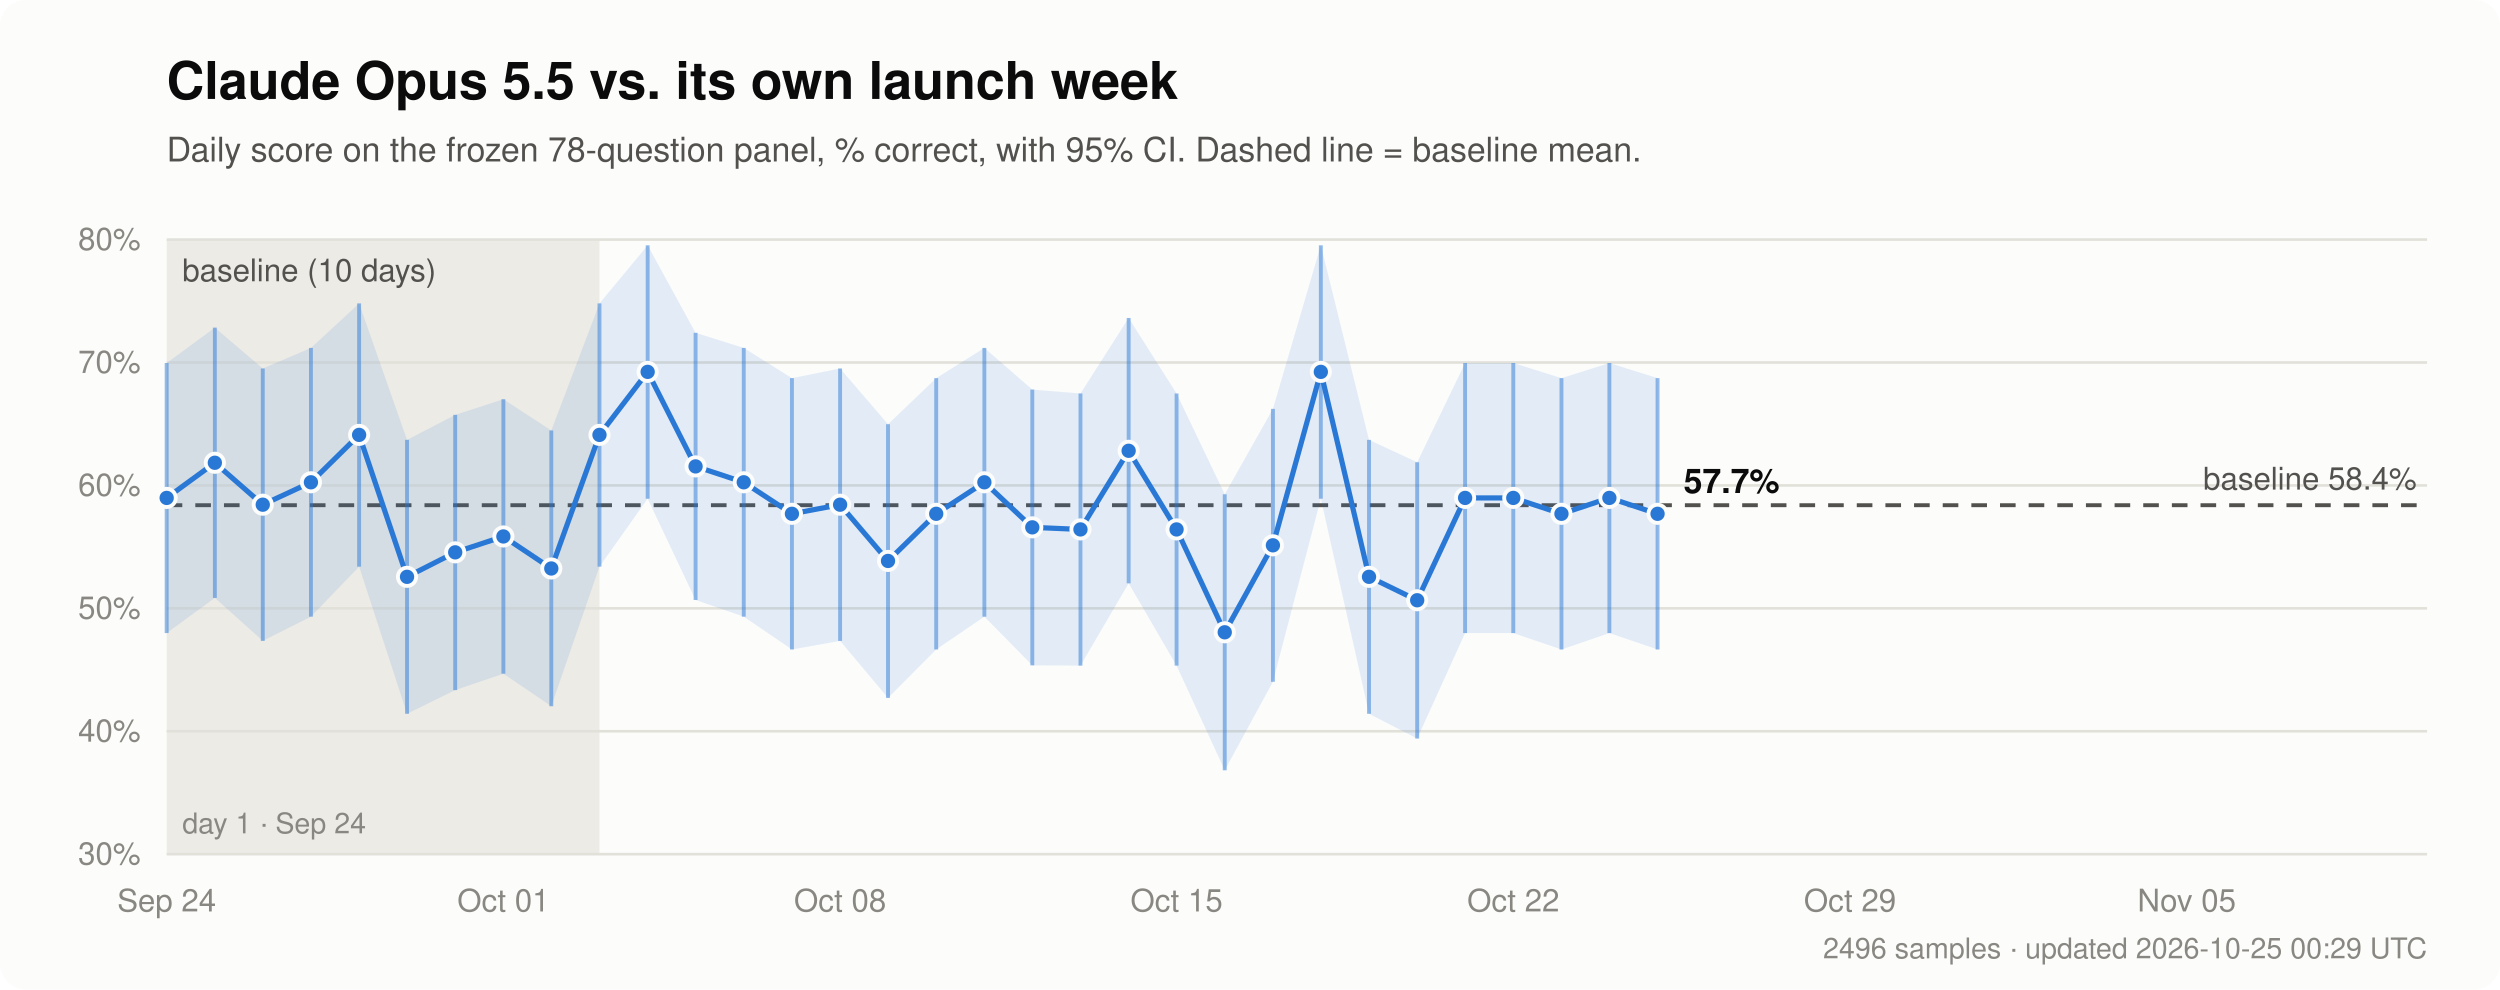
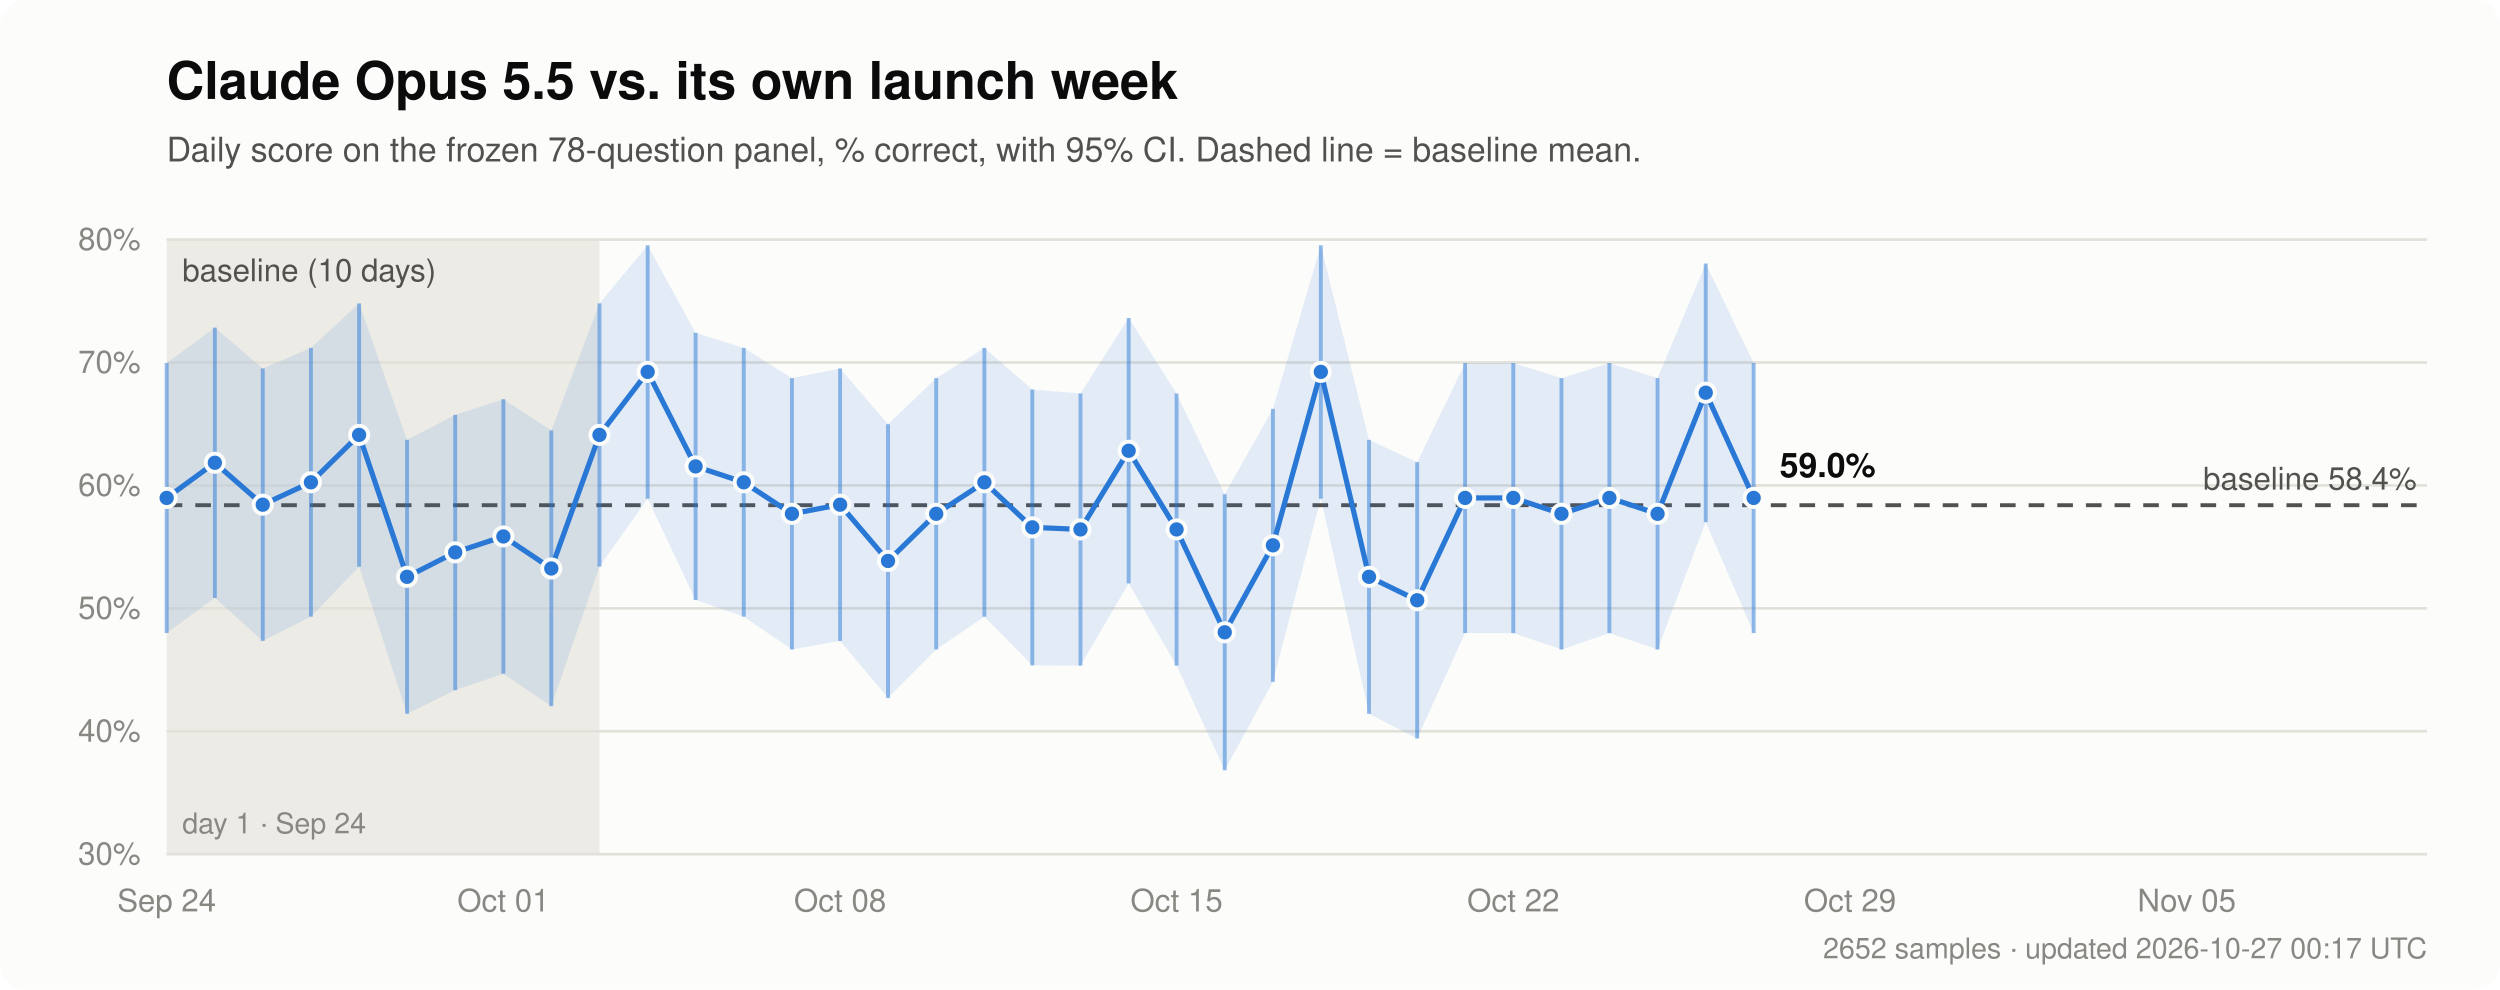
<svg xmlns="http://www.w3.org/2000/svg" width="960" height="380" viewBox="0 0 960 380" font-family="-apple-system, Segoe UI, Helvetica, Arial, sans-serif" role="img" aria-labelledby="t d">
  <rect width="960" height="380" rx="10" fill="#fcfcfb" />
  <text x="64" y="38" fill="#0b0b0b" font-size="20" font-weight="600">Claude Opus 5.5 vs. its own launch week</text>
  <text x="64" y="62" fill="#52514e" font-size="13">Daily score on the frozen 78-question panel, % correct, with 95% CI. Dashed line = baseline mean.</text>
  <line x1="64" y1="328.0" x2="932" y2="328.0" stroke="#e1e0d9" stroke-width="1" />
  <text x="54" y="332.0" text-anchor="end" fill="#898781" font-size="12">30%</text>
  <line x1="64" y1="280.8" x2="932" y2="280.8" stroke="#e1e0d9" stroke-width="1" />
  <text x="54" y="284.8" text-anchor="end" fill="#898781" font-size="12">40%</text>
  <line x1="64" y1="233.6" x2="932" y2="233.6" stroke="#e1e0d9" stroke-width="1" />
  <text x="54" y="237.6" text-anchor="end" fill="#898781" font-size="12">50%</text>
  <line x1="64" y1="186.4" x2="932" y2="186.4" stroke="#e1e0d9" stroke-width="1" />
  <text x="54" y="190.4" text-anchor="end" fill="#898781" font-size="12">60%</text>
  <line x1="64" y1="139.2" x2="932" y2="139.2" stroke="#e1e0d9" stroke-width="1" />
  <text x="54" y="143.2" text-anchor="end" fill="#898781" font-size="12">70%</text>
  <line x1="64" y1="92.0" x2="932" y2="92.0" stroke="#e1e0d9" stroke-width="1" />
  <text x="54" y="96.0" text-anchor="end" fill="#898781" font-size="12">80%</text>
  <rect x="64.0" y="92" width="166.2" height="236" fill="#e1e0d9" opacity="0.6" />
  <text x="70.0" y="108" fill="#52514e" font-size="12">baseline (10 days)</text>
  <text x="70.0" y="320" fill="#898781" font-size="11">day 1 · Sep 24</text>
  <text x="64.0" y="350" text-anchor="middle" fill="#898781" font-size="12">Sep 24</text>
  <text x="193.3" y="350" text-anchor="middle" fill="#898781" font-size="12">Oct 01</text>
  <text x="322.6" y="350" text-anchor="middle" fill="#898781" font-size="12">Oct 08</text>
  <text x="451.8" y="350" text-anchor="middle" fill="#898781" font-size="12">Oct 15</text>
  <text x="581.1" y="350" text-anchor="middle" fill="#898781" font-size="12">Oct 22</text>
  <text x="710.4" y="350" text-anchor="middle" fill="#898781" font-size="12">Oct 29</text>
  <text x="839.7" y="350" text-anchor="middle" fill="#898781" font-size="12">Nov 05</text>
  <line x1="64" y1="194.0" x2="932" y2="194.0" stroke="#52514e" stroke-width="1.5" stroke-dasharray="6 5" />
  <text x="928" y="188.0" text-anchor="end" fill="#52514e" font-size="12">baseline 58.4%</text>
-   <path d="M64.0,139.4 L82.5,125.8 L100.9,141.5 L119.4,133.6 L137.9,116.5 L156.3,168.9 L174.8,159.3 L193.3,153.3 L211.7,165.3 L230.2,116.5 L248.7,94.2 L267.1,127.8 L285.6,133.6 L304.1,145.2 L322.6,141.5 L341.0,162.9 L359.5,145.2 L378.0,133.6 L396.4,149.6 L414.9,151.1 L433.4,122.1 L451.8,151.1 L470.3,189.8 L488.8,157.0 L507.2,94.2 L525.7,168.9 L544.2,177.5 L562.6,139.4 L581.1,139.4 L599.6,145.2 L618.0,139.4 L636.5,145.2 L636.5,249.4 L618.0,243.1 L599.6,249.4 L581.1,243.1 L562.6,243.1 L544.2,283.6 L525.7,274.1 L507.2,191.5 L488.8,261.8 L470.3,295.8 L451.8,255.6 L433.4,224.0 L414.9,255.6 L396.4,255.5 L378.0,236.8 L359.5,249.4 L341.0,268.0 L322.6,246.1 L304.1,249.4 L285.6,236.8 L267.1,230.4 L248.7,191.5 L230.2,217.6 L211.7,271.2 L193.3,258.7 L174.8,265.0 L156.3,274.1 L137.9,217.6 L119.4,236.8 L100.9,246.1 L82.5,229.6 L64.0,243.1 Z" fill="#2a78d6" opacity="0.12" />
-   <path d="M64.0,191.2 L82.5,177.7 L100.9,193.8 L119.4,185.2 L137.9,167.0 L156.3,221.5 L174.8,212.1 L193.3,206.0 L211.7,218.3 L230.2,167.0 L248.7,142.8 L267.1,179.1 L285.6,185.2 L304.1,197.3 L322.6,193.8 L341.0,215.4 L359.5,197.3 L378.0,185.2 L396.4,202.5 L414.9,203.3 L433.4,173.1 L451.8,203.3 L470.3,242.8 L488.8,209.4 L507.2,142.8 L525.7,221.5 L544.2,230.5 L562.6,191.2 L581.1,191.2 L599.6,197.3 L618.0,191.2 L636.5,197.3" fill="none" stroke="#2a78d6" stroke-width="2" stroke-linejoin="round" stroke-linecap="round" />
+   <path d="M64.0,139.4 L82.5,125.8 L100.9,141.5 L119.4,133.6 L137.9,116.5 L156.3,168.9 L174.8,159.3 L193.3,153.3 L211.7,165.3 L230.2,116.5 L248.7,94.2 L267.1,127.8 L285.6,133.6 L304.1,145.2 L322.6,141.5 L341.0,162.9 L359.5,145.2 L378.0,133.6 L396.4,149.6 L414.9,151.1 L433.4,122.1 L451.8,151.1 L470.3,189.8 L488.8,157.0 L507.2,94.2 L525.7,168.9 L544.2,177.5 L562.6,139.4 L581.1,139.4 L599.6,145.2 L618.0,139.4 L636.5,145.2 L655.0,101.2 L673.4,139.4 L673.4,243.1 L655.0,200.5 L636.5,249.4 L618.0,243.1 L599.6,249.4 L581.1,243.1 L562.6,243.1 L544.2,283.6 L525.7,274.1 L507.2,191.5 L488.8,261.8 L470.3,295.8 L451.8,255.6 L433.4,224.0 L414.9,255.6 L396.4,255.5 L378.0,236.8 L359.5,249.4 L341.0,268.0 L322.6,246.1 L304.1,249.4 L285.6,236.8 L267.1,230.4 L248.7,191.5 L230.2,217.6 L211.7,271.2 L193.3,258.7 L174.8,265.0 L156.3,274.1 L137.9,217.6 L119.4,236.8 L100.9,246.1 L82.5,229.6 L64.0,243.1 Z" fill="#2a78d6" opacity="0.12" />
+   <path d="M64.0,191.2 L82.5,177.7 L100.9,193.8 L119.4,185.2 L137.9,167.0 L156.3,221.5 L174.8,212.1 L193.3,206.0 L211.7,218.3 L230.2,167.0 L248.7,142.8 L267.1,179.1 L285.6,185.2 L304.1,197.3 L322.6,193.8 L341.0,215.4 L359.5,197.3 L378.0,185.2 L396.4,202.5 L414.9,203.3 L433.4,173.1 L451.8,203.3 L470.3,242.8 L488.8,209.4 L507.2,142.8 L525.7,221.5 L544.2,230.5 L562.6,191.2 L581.1,191.2 L599.6,197.3 L618.0,191.2 L636.5,197.3 L655.0,150.8 L673.4,191.2" fill="none" stroke="#2a78d6" stroke-width="2" stroke-linejoin="round" stroke-linecap="round" />
  <line x1="64.0" y1="243.1" x2="64.0" y2="139.4" stroke="#2a78d6" stroke-width="1.5" opacity="0.5" />
  <circle cx="64.0" cy="191.2" r="3.5" fill="#2a78d6" stroke="#fcfcfb" stroke-width="1.5" />
  <line x1="82.5" y1="229.6" x2="82.5" y2="125.8" stroke="#2a78d6" stroke-width="1.5" opacity="0.5" />
  <circle cx="82.5" cy="177.7" r="3.5" fill="#2a78d6" stroke="#fcfcfb" stroke-width="1.5" />
  <line x1="100.9" y1="246.1" x2="100.9" y2="141.5" stroke="#2a78d6" stroke-width="1.5" opacity="0.5" />
  <circle cx="100.9" cy="193.8" r="3.5" fill="#2a78d6" stroke="#fcfcfb" stroke-width="1.5" />
  <line x1="119.4" y1="236.8" x2="119.4" y2="133.6" stroke="#2a78d6" stroke-width="1.5" opacity="0.5" />
  <circle cx="119.4" cy="185.2" r="3.5" fill="#2a78d6" stroke="#fcfcfb" stroke-width="1.5" />
  <line x1="137.9" y1="217.6" x2="137.9" y2="116.5" stroke="#2a78d6" stroke-width="1.5" opacity="0.5" />
  <circle cx="137.9" cy="167.0" r="3.5" fill="#2a78d6" stroke="#fcfcfb" stroke-width="1.5" />
  <line x1="156.3" y1="274.1" x2="156.3" y2="168.9" stroke="#2a78d6" stroke-width="1.5" opacity="0.5" />
  <circle cx="156.3" cy="221.5" r="3.5" fill="#2a78d6" stroke="#fcfcfb" stroke-width="1.5" />
  <line x1="174.8" y1="265.0" x2="174.8" y2="159.3" stroke="#2a78d6" stroke-width="1.5" opacity="0.5" />
  <circle cx="174.8" cy="212.1" r="3.5" fill="#2a78d6" stroke="#fcfcfb" stroke-width="1.5" />
  <line x1="193.3" y1="258.7" x2="193.3" y2="153.3" stroke="#2a78d6" stroke-width="1.5" opacity="0.5" />
  <circle cx="193.3" cy="206.0" r="3.5" fill="#2a78d6" stroke="#fcfcfb" stroke-width="1.5" />
  <line x1="211.7" y1="271.2" x2="211.7" y2="165.3" stroke="#2a78d6" stroke-width="1.5" opacity="0.5" />
  <circle cx="211.7" cy="218.3" r="3.5" fill="#2a78d6" stroke="#fcfcfb" stroke-width="1.5" />
  <line x1="230.2" y1="217.6" x2="230.2" y2="116.5" stroke="#2a78d6" stroke-width="1.5" opacity="0.5" />
  <circle cx="230.2" cy="167.0" r="3.5" fill="#2a78d6" stroke="#fcfcfb" stroke-width="1.5" />
  <line x1="248.7" y1="191.5" x2="248.7" y2="94.2" stroke="#2a78d6" stroke-width="1.5" opacity="0.5" />
  <circle cx="248.7" cy="142.8" r="3.5" fill="#2a78d6" stroke="#fcfcfb" stroke-width="1.5" />
  <line x1="267.1" y1="230.4" x2="267.1" y2="127.8" stroke="#2a78d6" stroke-width="1.5" opacity="0.5" />
  <circle cx="267.1" cy="179.1" r="3.5" fill="#2a78d6" stroke="#fcfcfb" stroke-width="1.5" />
  <line x1="285.6" y1="236.8" x2="285.6" y2="133.6" stroke="#2a78d6" stroke-width="1.5" opacity="0.5" />
  <circle cx="285.6" cy="185.2" r="3.5" fill="#2a78d6" stroke="#fcfcfb" stroke-width="1.5" />
  <line x1="304.1" y1="249.4" x2="304.1" y2="145.2" stroke="#2a78d6" stroke-width="1.5" opacity="0.5" />
  <circle cx="304.1" cy="197.3" r="3.5" fill="#2a78d6" stroke="#fcfcfb" stroke-width="1.5" />
  <line x1="322.6" y1="246.1" x2="322.6" y2="141.5" stroke="#2a78d6" stroke-width="1.5" opacity="0.5" />
  <circle cx="322.6" cy="193.8" r="3.5" fill="#2a78d6" stroke="#fcfcfb" stroke-width="1.5" />
  <line x1="341.0" y1="268.0" x2="341.0" y2="162.9" stroke="#2a78d6" stroke-width="1.5" opacity="0.5" />
  <circle cx="341.0" cy="215.4" r="3.5" fill="#2a78d6" stroke="#fcfcfb" stroke-width="1.5" />
  <line x1="359.5" y1="249.4" x2="359.5" y2="145.2" stroke="#2a78d6" stroke-width="1.5" opacity="0.5" />
  <circle cx="359.5" cy="197.3" r="3.5" fill="#2a78d6" stroke="#fcfcfb" stroke-width="1.5" />
  <line x1="378.0" y1="236.8" x2="378.0" y2="133.6" stroke="#2a78d6" stroke-width="1.5" opacity="0.5" />
  <circle cx="378.0" cy="185.2" r="3.5" fill="#2a78d6" stroke="#fcfcfb" stroke-width="1.5" />
  <line x1="396.4" y1="255.5" x2="396.4" y2="149.6" stroke="#2a78d6" stroke-width="1.5" opacity="0.5" />
  <circle cx="396.4" cy="202.5" r="3.5" fill="#2a78d6" stroke="#fcfcfb" stroke-width="1.5" />
  <line x1="414.9" y1="255.6" x2="414.9" y2="151.1" stroke="#2a78d6" stroke-width="1.5" opacity="0.5" />
  <circle cx="414.9" cy="203.3" r="3.5" fill="#2a78d6" stroke="#fcfcfb" stroke-width="1.5" />
  <line x1="433.4" y1="224.0" x2="433.4" y2="122.1" stroke="#2a78d6" stroke-width="1.5" opacity="0.5" />
  <circle cx="433.4" cy="173.1" r="3.5" fill="#2a78d6" stroke="#fcfcfb" stroke-width="1.5" />
  <line x1="451.8" y1="255.6" x2="451.8" y2="151.1" stroke="#2a78d6" stroke-width="1.5" opacity="0.5" />
  <circle cx="451.8" cy="203.3" r="3.5" fill="#2a78d6" stroke="#fcfcfb" stroke-width="1.5" />
  <line x1="470.3" y1="295.8" x2="470.3" y2="189.8" stroke="#2a78d6" stroke-width="1.5" opacity="0.5" />
  <circle cx="470.3" cy="242.8" r="3.5" fill="#2a78d6" stroke="#fcfcfb" stroke-width="1.5" />
  <line x1="488.8" y1="261.8" x2="488.8" y2="157.0" stroke="#2a78d6" stroke-width="1.5" opacity="0.5" />
  <circle cx="488.8" cy="209.4" r="3.5" fill="#2a78d6" stroke="#fcfcfb" stroke-width="1.5" />
  <line x1="507.2" y1="191.5" x2="507.2" y2="94.2" stroke="#2a78d6" stroke-width="1.5" opacity="0.5" />
  <circle cx="507.2" cy="142.8" r="3.5" fill="#2a78d6" stroke="#fcfcfb" stroke-width="1.5" />
  <line x1="525.7" y1="274.1" x2="525.7" y2="168.9" stroke="#2a78d6" stroke-width="1.5" opacity="0.5" />
  <circle cx="525.7" cy="221.5" r="3.5" fill="#2a78d6" stroke="#fcfcfb" stroke-width="1.5" />
  <line x1="544.2" y1="283.6" x2="544.2" y2="177.5" stroke="#2a78d6" stroke-width="1.5" opacity="0.5" />
  <circle cx="544.2" cy="230.5" r="3.5" fill="#2a78d6" stroke="#fcfcfb" stroke-width="1.5" />
  <line x1="562.6" y1="243.1" x2="562.6" y2="139.4" stroke="#2a78d6" stroke-width="1.5" opacity="0.5" />
  <circle cx="562.6" cy="191.2" r="3.5" fill="#2a78d6" stroke="#fcfcfb" stroke-width="1.5" />
  <line x1="581.1" y1="243.1" x2="581.1" y2="139.4" stroke="#2a78d6" stroke-width="1.5" opacity="0.5" />
  <circle cx="581.1" cy="191.2" r="3.5" fill="#2a78d6" stroke="#fcfcfb" stroke-width="1.5" />
  <line x1="599.6" y1="249.4" x2="599.6" y2="145.2" stroke="#2a78d6" stroke-width="1.5" opacity="0.5" />
  <circle cx="599.6" cy="197.3" r="3.5" fill="#2a78d6" stroke="#fcfcfb" stroke-width="1.5" />
  <line x1="618.0" y1="243.1" x2="618.0" y2="139.4" stroke="#2a78d6" stroke-width="1.5" opacity="0.5" />
  <circle cx="618.0" cy="191.2" r="3.5" fill="#2a78d6" stroke="#fcfcfb" stroke-width="1.5" />
  <line x1="636.5" y1="249.4" x2="636.5" y2="145.2" stroke="#2a78d6" stroke-width="1.5" opacity="0.5" />
  <circle cx="636.5" cy="197.3" r="3.5" fill="#2a78d6" stroke="#fcfcfb" stroke-width="1.5" />
-   <text x="646.5" y="189.3" fill="#0b0b0b" font-size="13" font-weight="600">57.7%</text>
-   <text x="932" y="368" text-anchor="end" fill="#898781" font-size="11">2496 samples · updated 2026-10-25 00:29 UTC</text>
+   <line x1="655.0" y1="200.5" x2="655.0" y2="101.2" stroke="#2a78d6" stroke-width="1.5" opacity="0.5" />
+   <circle cx="655.0" cy="150.8" r="3.5" fill="#2a78d6" stroke="#fcfcfb" stroke-width="1.5" />
+   <line x1="673.4" y1="243.1" x2="673.4" y2="139.4" stroke="#2a78d6" stroke-width="1.5" opacity="0.5" />
+   <circle cx="673.4" cy="191.2" r="3.5" fill="#2a78d6" stroke="#fcfcfb" stroke-width="1.5" />
+   <text x="683.4" y="183.2" fill="#0b0b0b" font-size="13" font-weight="600">59.0%</text>
+   <text x="932" y="368" text-anchor="end" fill="#898781" font-size="11">2652 samples · updated 2026-10-27 00:17 UTC</text>
</svg>
